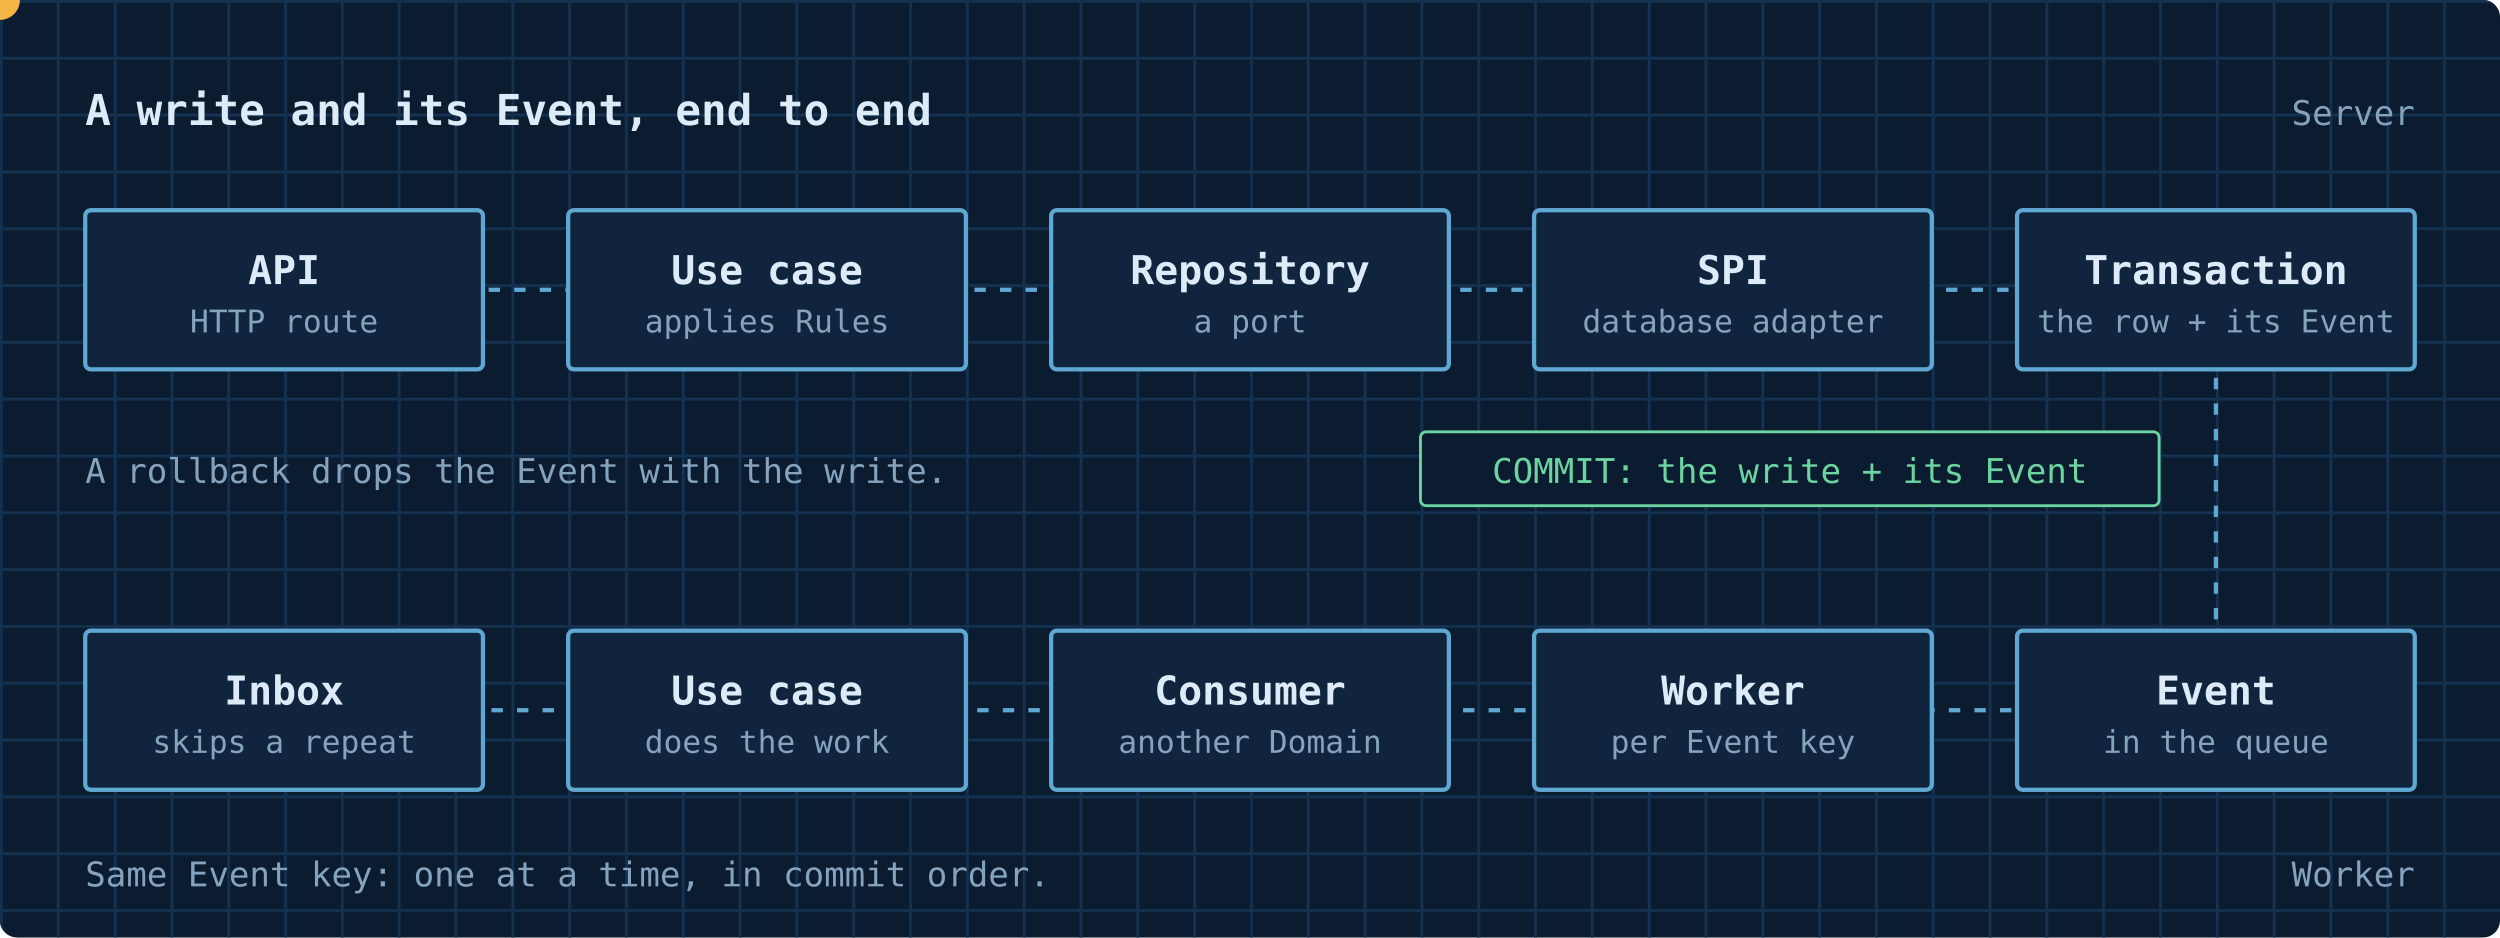
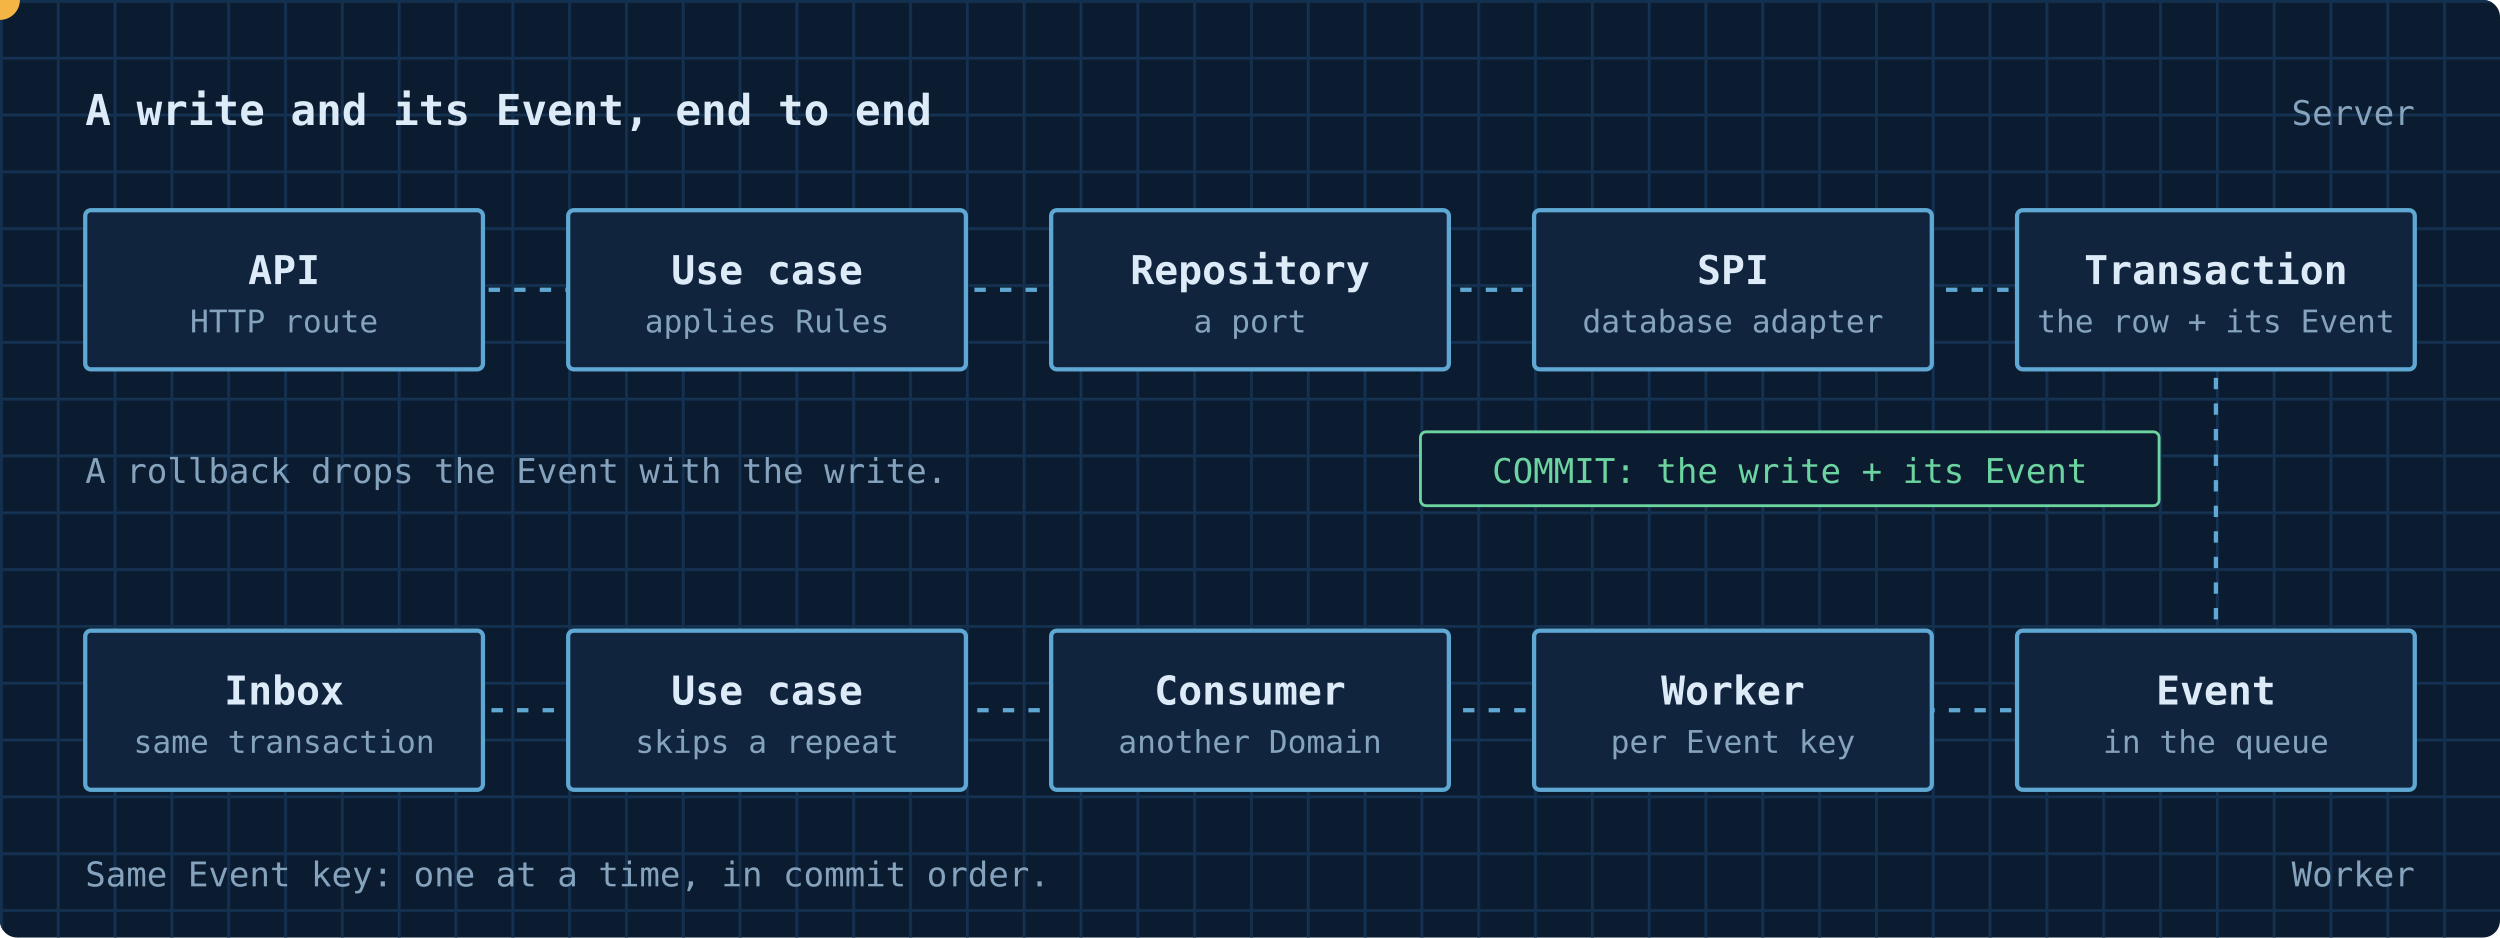
- <svg xmlns="http://www.w3.org/2000/svg" viewBox="0 0 880 330" width="880" height="330" role="img" aria-label="A write and its Event, end to end: a request runs through a Domain's API, Use case, Repository and SPI into one transaction that commits the row and its Event; the Worker delivers the Event in Event key order to another Domain's Consumer, whose Use case records it in the Inbox so a repeat is skipped.">
+ <svg xmlns="http://www.w3.org/2000/svg" viewBox="0 0 880 330" width="880" height="330" role="img" aria-label="A write and its Event, end to end: a request runs through a Domain's API, Use case, Repository and SPI into one transaction that commits the row and its Event; the Worker delivers each Event, one at a time per Event key in commit order, to another Domain's Consumer, whose Use case records it in the Inbox so a repeat is skipped.">
  <style>
.display{font-family:ui-monospace,SFMono-Regular,Menlo,Consolas,monospace;fill:#DCEBF7}
.mono{font-family:ui-monospace,SFMono-Regular,Menlo,Consolas,monospace;fill:#DCEBF7}
.dim{fill:#86A3BE}
.accent{fill:#F5B544}
.ok{fill:#6CD4A0}
.fail{fill:#FF7A6B}

@media (prefers-reduced-motion: no-preference){
- @keyframes server0{0%,0.00%,6.88%,100%{stroke:#5FA8D3}0.00%{stroke:#F5B544}}.server0 rect{animation:server0 8s linear infinite}
- @keyframes server1{0%,4.69%,16.57%,100%{stroke:#5FA8D3}9.69%{stroke:#F5B544}}.server1 rect{animation:server1 8s linear infinite}
- @keyframes server2{0%,14.39%,26.26%,100%{stroke:#5FA8D3}19.39%{stroke:#F5B544}}.server2 rect{animation:server2 8s linear infinite}
- @keyframes server3{0%,24.08%,35.96%,100%{stroke:#5FA8D3}29.08%{stroke:#F5B544}}.server3 rect{animation:server3 8s linear infinite}
- @keyframes server4{0%,33.78%,45.65%,100%{stroke:#5FA8D3}38.78%{stroke:#F5B544}}.server4 rect{animation:server4 8s linear infinite}
- @keyframes worker0{0%,81.00%,92.88%,100%{stroke:#5FA8D3}86.00%{stroke:#F5B544}}.worker0 rect{animation:worker0 8s linear infinite}
- @keyframes worker1{0%,71.31%,83.18%,100%{stroke:#5FA8D3}76.31%{stroke:#F5B544}}.worker1 rect{animation:worker1 8s linear infinite}
- @keyframes worker2{0%,61.61%,73.49%,100%{stroke:#5FA8D3}66.61%{stroke:#F5B544}}.worker2 rect{animation:worker2 8s linear infinite}
- @keyframes worker3{0%,51.92%,63.79%,100%{stroke:#5FA8D3}56.92%{stroke:#F5B544}}.worker3 rect{animation:worker3 8s linear infinite}
- @keyframes worker4{0%,42.22%,54.10%,100%{stroke:#5FA8D3}47.22%{stroke:#F5B544}}.worker4 rect{animation:worker4 8s linear infinite}
- @keyframes commit{0%,37.53%{opacity:.3}40.65%,55.03%{opacity:1}62.53%,100%{opacity:.3}}.commit{animation:commit 8s linear infinite}
+ @keyframes server0{0%,1.00%,12.88%,100%{stroke:#5FA8D3}6.00%{stroke:#F5B544}}.server0 rect{animation:server0 8s linear infinite}
+ @keyframes server1{0%,10.47%,22.34%,100%{stroke:#5FA8D3}15.47%{stroke:#F5B544}}.server1 rect{animation:server1 8s linear infinite}
+ @keyframes server2{0%,19.94%,31.81%,100%{stroke:#5FA8D3}24.94%{stroke:#F5B544}}.server2 rect{animation:server2 8s linear infinite}
+ @keyframes server3{0%,29.41%,41.28%,100%{stroke:#5FA8D3}34.41%{stroke:#F5B544}}.server3 rect{animation:server3 8s linear infinite}
+ @keyframes server4{0%,38.88%,50.75%,100%{stroke:#5FA8D3}43.88%{stroke:#F5B544}}.server4 rect{animation:server4 8s linear infinite}
+ @keyframes worker0{0%,85.00%,96.88%,100%{stroke:#5FA8D3}90.00%{stroke:#F5B544}}.worker0 rect{animation:worker0 8s linear infinite}
+ @keyframes worker1{0%,75.53%,87.41%,100%{stroke:#5FA8D3}80.53%{stroke:#F5B544}}.worker1 rect{animation:worker1 8s linear infinite}
+ @keyframes worker2{0%,66.06%,77.94%,100%{stroke:#5FA8D3}71.06%{stroke:#F5B544}}.worker2 rect{animation:worker2 8s linear infinite}
+ @keyframes worker3{0%,56.59%,68.47%,100%{stroke:#5FA8D3}61.59%{stroke:#F5B544}}.worker3 rect{animation:worker3 8s linear infinite}
+ @keyframes worker4{0%,47.12%,59.00%,100%{stroke:#5FA8D3}52.12%{stroke:#F5B544}}.worker4 rect{animation:worker4 8s linear infinite}
+ @keyframes commit{0%,42.63%{opacity:.3}45.75%,60.13%{opacity:1}67.63%,100%{opacity:.3}}.commit{animation:commit 8s linear infinite}
}
@media (prefers-reduced-motion: reduce){.typed{clip-path:none}.moving{display:none}}
</style>
  <rect width="880" height="330" rx="6" fill="#0C1C30" />
  <defs>
    <pattern id="grid" width="20" height="20" patternUnits="userSpaceOnUse">
      <path d="M0 0V20M0 0H20" fill="none" stroke="#14304F" stroke-width="2" />
    </pattern>
  </defs>
  <rect width="880" height="330" rx="6" fill="url(#grid)" />
  <text x="30" y="44" class="display" font-size="15" font-weight="700">A write and its Event, end to end</text>
  <text x="850" y="44" text-anchor="end" class="mono dim" font-size="12">Server</text>
  <text x="850" y="312" text-anchor="end" class="mono dim" font-size="12">Worker</text>
  <path d="M100 102 H780 V250 H100" fill="none" stroke="#5FA8D3" stroke-width="1.5" stroke-dasharray="4 5" />
  <g class="server0">
    <rect x="30" y="74" width="140" height="56" rx="2" fill="#10243D" stroke="#5FA8D3" stroke-width="1.5" />
    <text x="100" y="100" text-anchor="middle" class="display" font-size="14" font-weight="600">API</text>
    <text x="100" y="117" text-anchor="middle" class="mono dim" font-size="11">HTTP route</text>
  </g>
  <g class="server1">
    <rect x="200" y="74" width="140" height="56" rx="2" fill="#10243D" stroke="#5FA8D3" stroke-width="1.5" />
    <text x="270" y="100" text-anchor="middle" class="display" font-size="14" font-weight="600">Use case</text>
    <text x="270" y="117" text-anchor="middle" class="mono dim" font-size="11">applies Rules</text>
  </g>
  <g class="server2">
    <rect x="370" y="74" width="140" height="56" rx="2" fill="#10243D" stroke="#5FA8D3" stroke-width="1.5" />
    <text x="440" y="100" text-anchor="middle" class="display" font-size="14" font-weight="600">Repository</text>
    <text x="440" y="117" text-anchor="middle" class="mono dim" font-size="11">a port</text>
  </g>
  <g class="server3">
    <rect x="540" y="74" width="140" height="56" rx="2" fill="#10243D" stroke="#5FA8D3" stroke-width="1.5" />
    <text x="610" y="100" text-anchor="middle" class="display" font-size="14" font-weight="600">SPI</text>
    <text x="610" y="117" text-anchor="middle" class="mono dim" font-size="11">database adapter</text>
  </g>
  <g class="server4">
    <rect x="710" y="74" width="140" height="56" rx="2" fill="#10243D" stroke="#5FA8D3" stroke-width="1.5" />
    <text x="780" y="100" text-anchor="middle" class="display" font-size="14" font-weight="600">Transaction</text>
    <text x="780" y="117" text-anchor="middle" class="mono dim" font-size="11">the row + its Event</text>
  </g>
  <g class="worker0">
    <rect x="30" y="222" width="140" height="56" rx="2" fill="#10243D" stroke="#5FA8D3" stroke-width="1.5" />
    <text x="100" y="248" text-anchor="middle" class="display" font-size="14" font-weight="600">Inbox</text>
-     <text x="100" y="265" text-anchor="middle" class="mono dim" font-size="11">skips a repeat</text>
+     <text x="100" y="265" text-anchor="middle" class="mono dim" font-size="11">same transaction</text>
  </g>
  <g class="worker1">
    <rect x="200" y="222" width="140" height="56" rx="2" fill="#10243D" stroke="#5FA8D3" stroke-width="1.5" />
    <text x="270" y="248" text-anchor="middle" class="display" font-size="14" font-weight="600">Use case</text>
-     <text x="270" y="265" text-anchor="middle" class="mono dim" font-size="11">does the work</text>
+     <text x="270" y="265" text-anchor="middle" class="mono dim" font-size="11">skips a repeat</text>
  </g>
  <g class="worker2">
    <rect x="370" y="222" width="140" height="56" rx="2" fill="#10243D" stroke="#5FA8D3" stroke-width="1.5" />
    <text x="440" y="248" text-anchor="middle" class="display" font-size="14" font-weight="600">Consumer</text>
    <text x="440" y="265" text-anchor="middle" class="mono dim" font-size="11">another Domain</text>
  </g>
  <g class="worker3">
    <rect x="540" y="222" width="140" height="56" rx="2" fill="#10243D" stroke="#5FA8D3" stroke-width="1.5" />
    <text x="610" y="248" text-anchor="middle" class="display" font-size="14" font-weight="600">Worker</text>
    <text x="610" y="265" text-anchor="middle" class="mono dim" font-size="11">per Event key</text>
  </g>
  <g class="worker4">
    <rect x="710" y="222" width="140" height="56" rx="2" fill="#10243D" stroke="#5FA8D3" stroke-width="1.5" />
    <text x="780" y="248" text-anchor="middle" class="display" font-size="14" font-weight="600">Event</text>
    <text x="780" y="265" text-anchor="middle" class="mono dim" font-size="11">in the queue</text>
  </g>
  <g class="commit">
    <rect x="500" y="152" width="260" height="26" rx="2" fill="#0C1C30" stroke="#6CD4A0" />
    <text x="630" y="170" text-anchor="middle" class="mono ok" font-size="12">COMMIT: the write + its Event</text>
  </g>
  <text x="30" y="170" class="mono dim" font-size="12">A rollback drops the Event with the write.</text>
  <text x="30" y="312" class="mono dim" font-size="12">Same Event key: one at a time, in commit order.</text>
  <circle class="moving" r="7" fill="#F5B544">
-     <animateMotion dur="8s" repeatCount="indefinite" path="M100 102 H780 V250 H100" keyPoints="0;1;1" keyTimes="0;0.86;1" calcMode="linear" />
+     <animateMotion dur="8s" repeatCount="indefinite" path="M100 102 H780 V250 H100" keyPoints="0;0;1;1" keyTimes="0;0.06;0.9;1" calcMode="linear" />
  </circle>
</svg>
